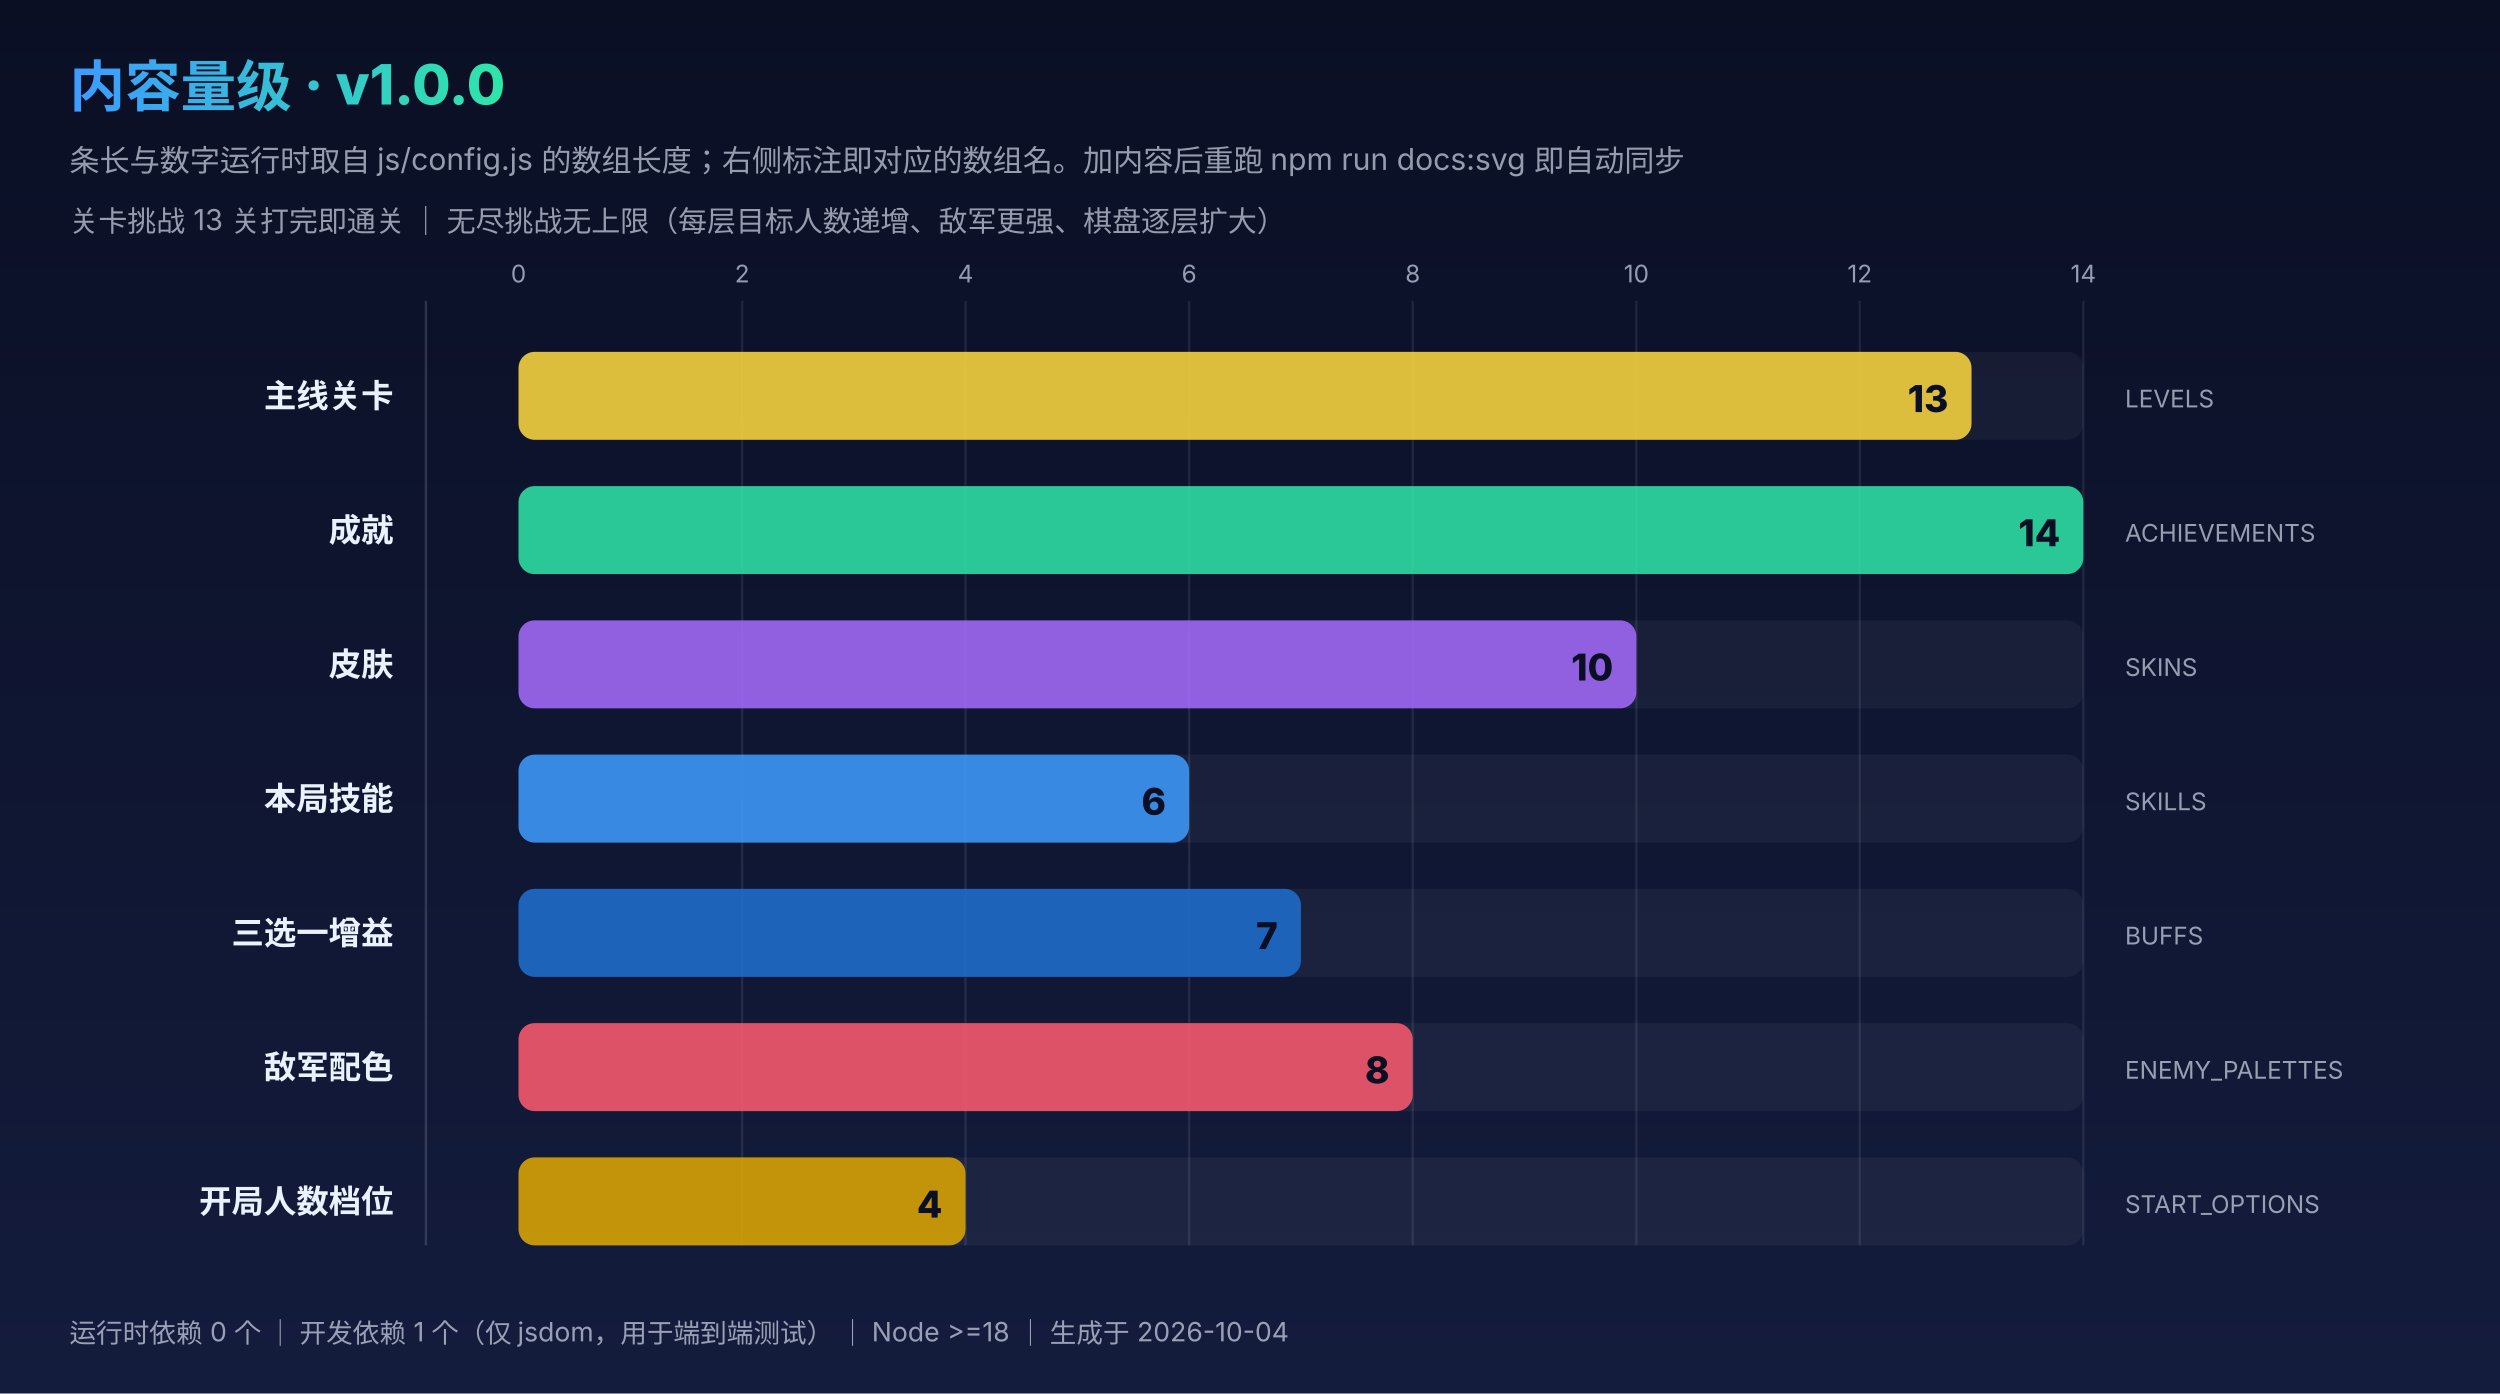
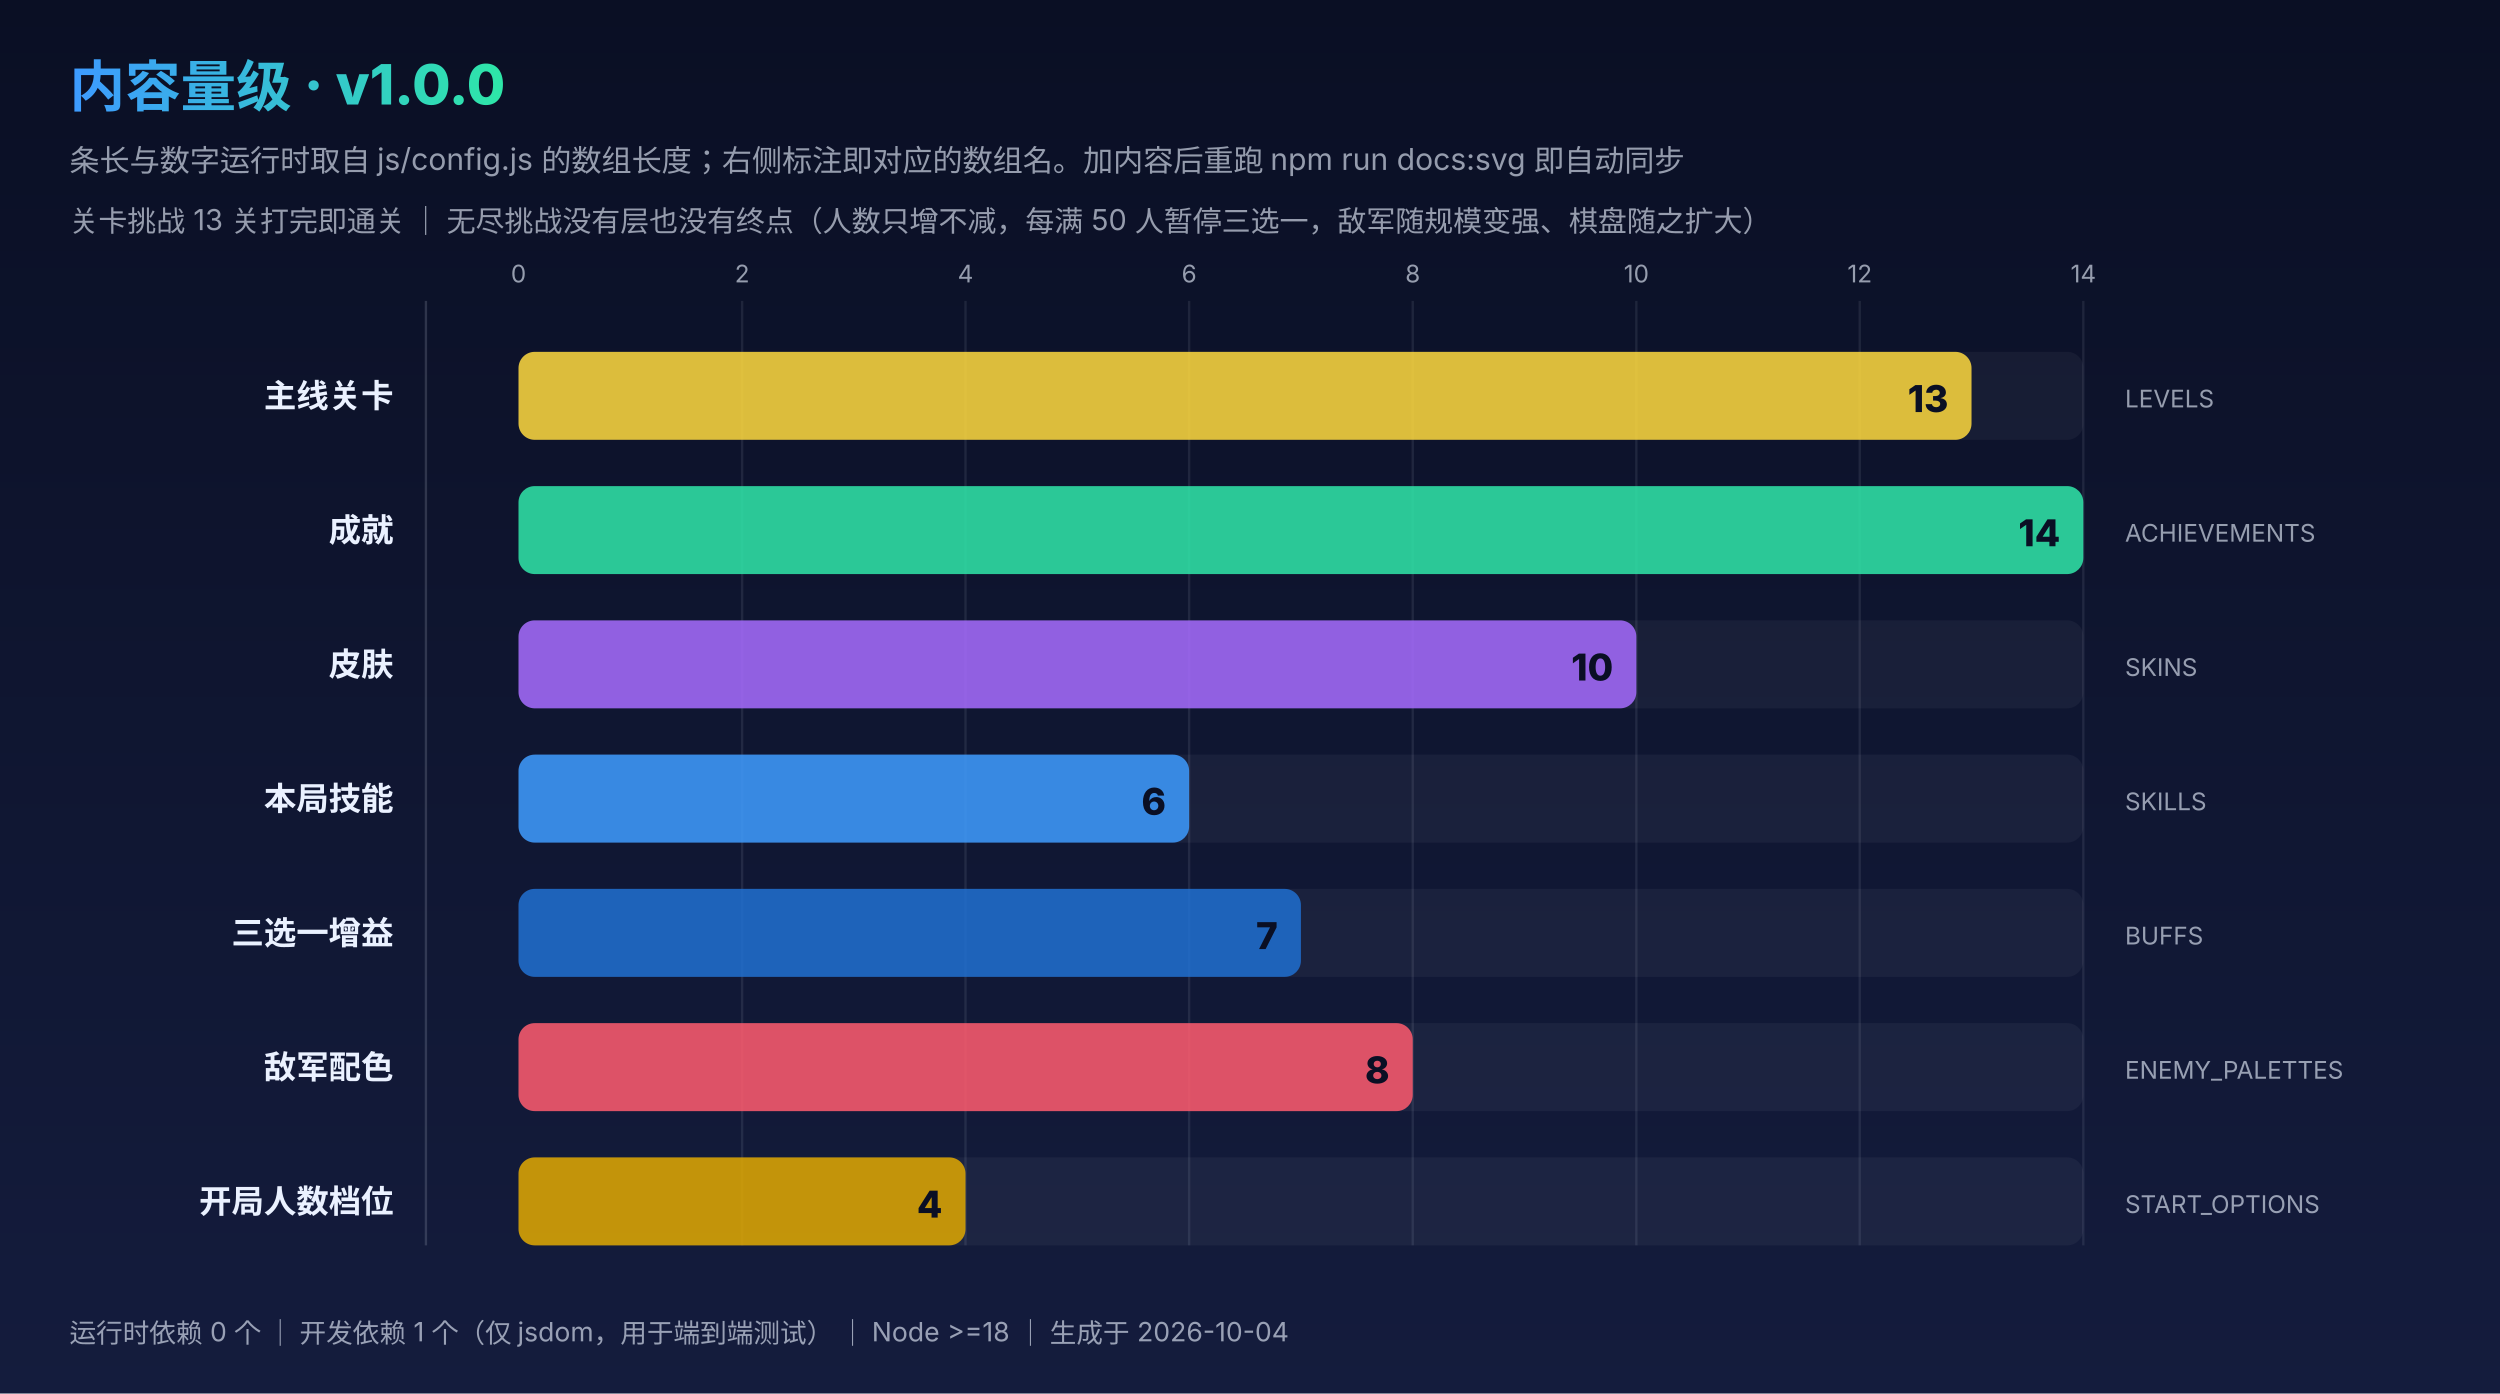
<svg xmlns="http://www.w3.org/2000/svg" viewBox="0 0 1080 602" width="1080" height="602" font-family="system-ui,-apple-system,'PingFang SC','Microsoft YaHei',sans-serif" role="img" aria-label="蚕食军团 内容量级">
  <defs>
    <linearGradient id="bg3" x1="0" y1="0" x2="0" y2="1">
      <stop offset="0%" stop-color="#0a0f24" />
      <stop offset="100%" stop-color="#141c3d" />
    </linearGradient>
    <linearGradient id="ttl3" x1="0" y1="0" x2="1" y2="0">
      <stop offset="0%" stop-color="#3d9bff" />
      <stop offset="100%" stop-color="#2ee6a8" />
    </linearGradient>
  </defs>
  <rect width="1080" height="602" fill="url(#bg3)" />
  <text x="30" y="46" font-size="24" font-weight="800" fill="url(#ttl3)">内容量级 · v1.0.0</text>
  <text x="30" y="74" font-size="13" fill="rgba(234,241,255,.62)">条长与数字运行时取自 js/config.js 的数组长度；右侧标注即对应的数组名。加内容后重跑 npm run docs:svg 即自动同步</text>
-   <text x="30" y="100" font-size="12.5" fill="rgba(234,241,255,.62)">关卡挑战 13 关打完即通关 ｜ 无尽挑战无上限（每层目标人数递增、敌军更强、棋盘逐层扩大）</text>
+   <text x="30" y="100" font-size="12.5" fill="rgba(234,241,255,.62)">关卡挑战 13 关打完即通关 ｜ 无尽挑战没有层也没有终点（人数只增不减，每满 50 人暂停三选一，敌军随规模变强、棋盘随之扩大）</text>
  <line x1="320.6" y1="130" x2="320.6" y2="538" stroke="rgba(234,241,255,.62)" stroke-opacity=".14" />
  <text x="320.6" y="122" text-anchor="middle" font-size="10.5" fill="rgba(234,241,255,.62)">2</text>
  <line x1="417.1" y1="130" x2="417.1" y2="538" stroke="rgba(234,241,255,.62)" stroke-opacity=".14" />
  <text x="417.1" y="122" text-anchor="middle" font-size="10.5" fill="rgba(234,241,255,.62)">4</text>
  <line x1="513.7" y1="130" x2="513.7" y2="538" stroke="rgba(234,241,255,.62)" stroke-opacity=".14" />
  <text x="513.7" y="122" text-anchor="middle" font-size="10.5" fill="rgba(234,241,255,.62)">6</text>
  <line x1="610.3" y1="130" x2="610.3" y2="538" stroke="rgba(234,241,255,.62)" stroke-opacity=".14" />
  <text x="610.3" y="122" text-anchor="middle" font-size="10.5" fill="rgba(234,241,255,.62)">8</text>
  <line x1="706.9" y1="130" x2="706.9" y2="538" stroke="rgba(234,241,255,.62)" stroke-opacity=".14" />
  <text x="706.9" y="122" text-anchor="middle" font-size="10.5" fill="rgba(234,241,255,.62)">10</text>
  <line x1="803.4" y1="130" x2="803.4" y2="538" stroke="rgba(234,241,255,.62)" stroke-opacity=".14" />
  <text x="803.4" y="122" text-anchor="middle" font-size="10.5" fill="rgba(234,241,255,.62)">12</text>
  <line x1="900.0" y1="130" x2="900.0" y2="538" stroke="rgba(234,241,255,.62)" stroke-opacity=".14" />
  <text x="900.0" y="122" text-anchor="middle" font-size="10.5" fill="rgba(234,241,255,.62)">14</text>
  <text x="224" y="122" text-anchor="middle" font-size="10.5" fill="rgba(234,241,255,.62)">0</text>
  <line x1="184" y1="130" x2="184" y2="538" stroke="rgba(234,241,255,.62)" stroke-opacity=".25" />
  <text x="170" y="176" text-anchor="end" font-size="14" font-weight="600" fill="#eaf1ff">主线关卡</text>
  <rect x="224" y="152" width="676" height="38" rx="7" fill="rgba(255,255,255,.045)" />
  <rect x="224" y="152" width="627.7" height="38" rx="7" fill="#ffd93d" fill-opacity=".85" />
  <text x="841.7" y="178" text-anchor="end" font-size="16" font-weight="800" fill="#0a0f24">13</text>
  <text x="918" y="176" text-anchor="start" font-size="10.5" fill="rgba(234,241,255,.62)">LEVELS</text>
  <text x="170" y="234" text-anchor="end" font-size="14" font-weight="600" fill="#eaf1ff">成就</text>
  <rect x="224" y="210" width="676" height="38" rx="7" fill="rgba(255,255,255,.045)" />
  <rect x="224" y="210" width="676.0" height="38" rx="7" fill="#2ee6a8" fill-opacity=".85" />
  <text x="890.0" y="236" text-anchor="end" font-size="16" font-weight="800" fill="#0a0f24">14</text>
  <text x="918" y="234" text-anchor="start" font-size="10.5" fill="rgba(234,241,255,.62)">ACHIEVEMENTS</text>
  <text x="170" y="292" text-anchor="end" font-size="14" font-weight="600" fill="#eaf1ff">皮肤</text>
  <rect x="224" y="268" width="676" height="38" rx="7" fill="rgba(255,255,255,.045)" />
  <rect x="224" y="268" width="482.9" height="38" rx="7" fill="#a66bff" fill-opacity=".85" />
  <text x="696.9" y="294" text-anchor="end" font-size="16" font-weight="800" fill="#0a0f24">10</text>
  <text x="918" y="292" text-anchor="start" font-size="10.5" fill="rgba(234,241,255,.62)">SKINS</text>
  <text x="170" y="350" text-anchor="end" font-size="14" font-weight="600" fill="#eaf1ff">本局技能</text>
  <rect x="224" y="326" width="676" height="38" rx="7" fill="rgba(255,255,255,.045)" />
  <rect x="224" y="326" width="289.7" height="38" rx="7" fill="#3d9bff" fill-opacity=".85" />
  <text x="503.7" y="352" text-anchor="end" font-size="16" font-weight="800" fill="#0a0f24">6</text>
  <text x="918" y="350" text-anchor="start" font-size="10.5" fill="rgba(234,241,255,.62)">SKILLS</text>
  <text x="170" y="408" text-anchor="end" font-size="14" font-weight="600" fill="#eaf1ff">三选一增益</text>
  <rect x="224" y="384" width="676" height="38" rx="7" fill="rgba(255,255,255,.045)" />
  <rect x="224" y="384" width="338.0" height="38" rx="7" fill="#1f6fd0" fill-opacity=".85" />
  <text x="552.0" y="410" text-anchor="end" font-size="16" font-weight="800" fill="#0a0f24">7</text>
  <text x="918" y="408" text-anchor="start" font-size="10.5" fill="rgba(234,241,255,.62)">BUFFS</text>
  <text x="170" y="466" text-anchor="end" font-size="14" font-weight="600" fill="#eaf1ff">敌军配色</text>
  <rect x="224" y="442" width="676" height="38" rx="7" fill="rgba(255,255,255,.045)" />
  <rect x="224" y="442" width="386.3" height="38" rx="7" fill="#ff5b6e" fill-opacity=".85" />
  <text x="600.3" y="468" text-anchor="end" font-size="16" font-weight="800" fill="#0a0f24">8</text>
  <text x="918" y="466" text-anchor="start" font-size="10.5" fill="rgba(234,241,255,.62)">ENEMY_PALETTES</text>
  <text x="170" y="524" text-anchor="end" font-size="14" font-weight="600" fill="#eaf1ff">开局人数档位</text>
  <rect x="224" y="500" width="676" height="38" rx="7" fill="rgba(255,255,255,.045)" />
  <rect x="224" y="500" width="193.1" height="38" rx="7" fill="#e0a800" fill-opacity=".85" />
  <text x="407.1" y="526" text-anchor="end" font-size="16" font-weight="800" fill="#0a0f24">4</text>
  <text x="918" y="524" text-anchor="start" font-size="10.5" fill="rgba(234,241,255,.62)">START_OPTIONS</text>
  <text x="30" y="580" font-size="11.5" fill="rgba(234,241,255,.62)">运行时依赖 0 个 ｜ 开发依赖 1 个（仅 jsdom，用于端到端测试） ｜ Node &gt;=18 ｜ 生成于 2026-10-04</text>
</svg>
